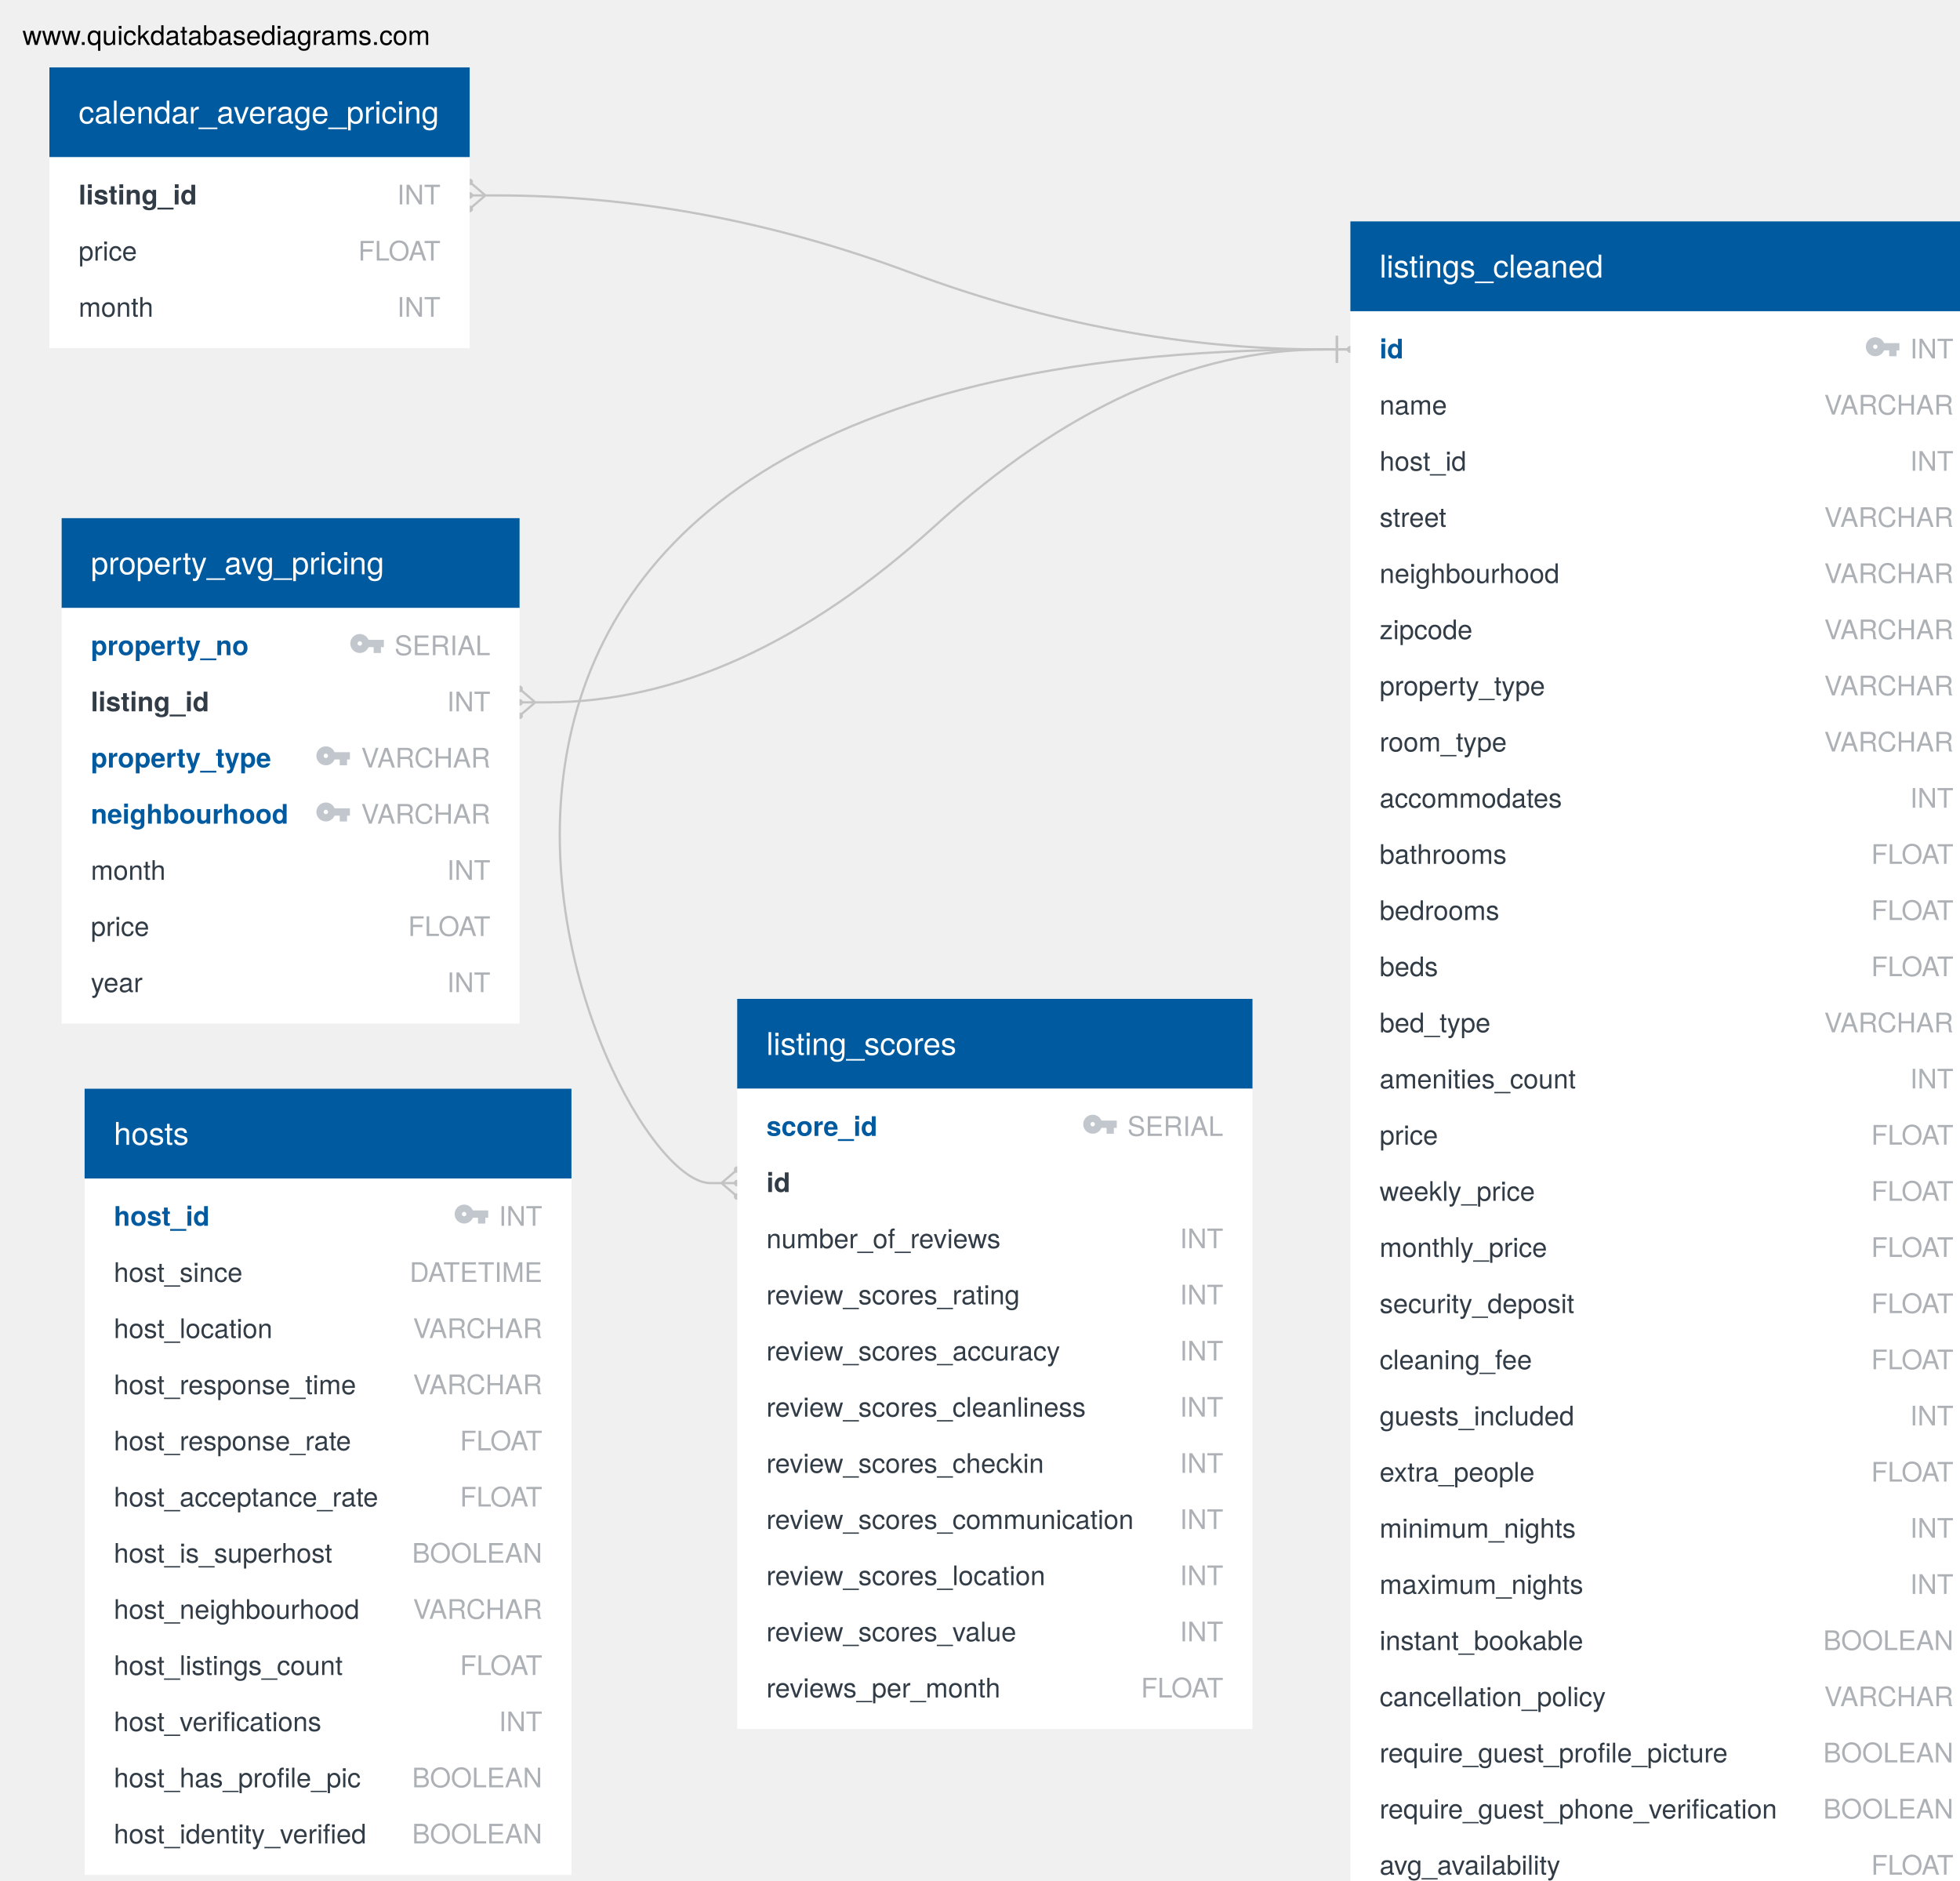
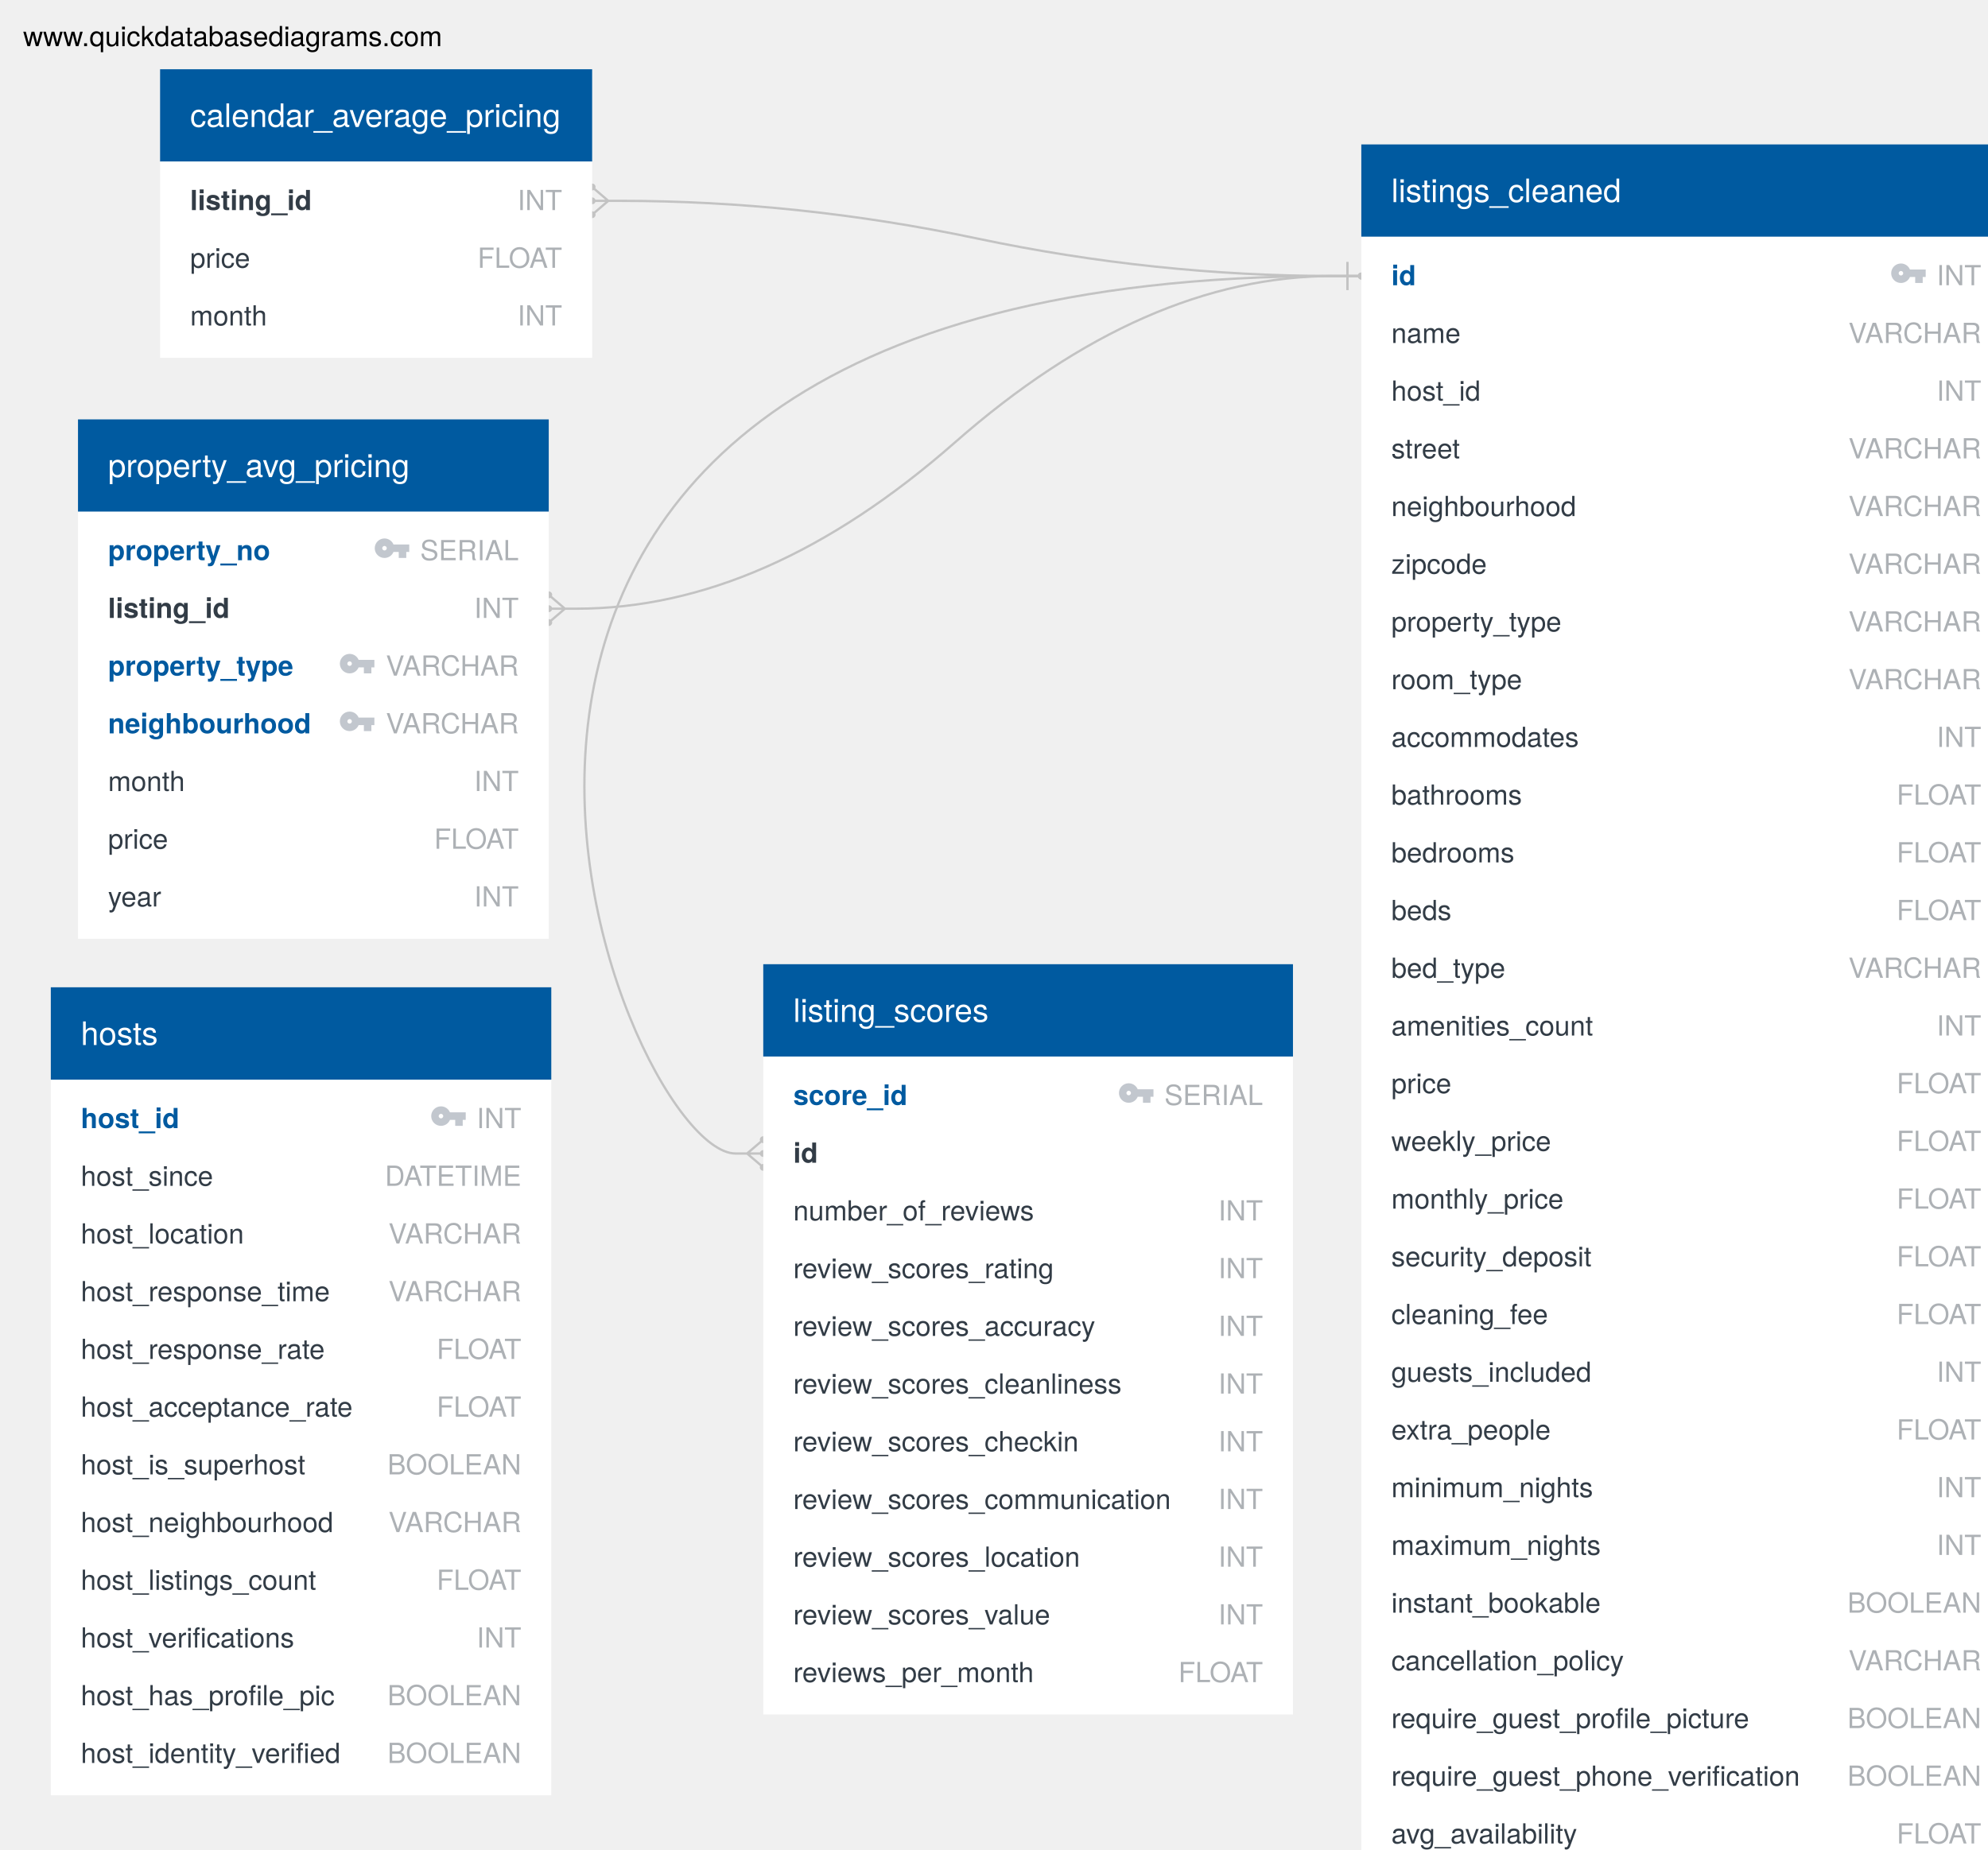
<svg xmlns="http://www.w3.org/2000/svg" class="diagram-root" style="background: #f5f6f6">
  <style>.diagram-root { font-family: "Helvetica Neue", sans-serif; font-size: 12px; } .t { overflow: visible; } .t-bg { y: 40; fill: #fff;   } .th { fill: #005aa0;   } .tht { fill: #fff; font-size: 14px;  } .tf { fill: #323c46; overflow: visible; } .tf.pk { fill: #005aa0; font-weight: bold; } .tf.fk { font-weight: bold; } .ty { fill: #adb1b5; font-weight: normal; text-anchor: end; } .r { fill: transparent; stroke: #c3c3c3; stroke-width: 1; } .l { stroke: 1; } .i { fill: #c2c7ce; stroke: #c2c7ce; } .i.ix { fill: #afb3b6; stroke: #000; } .fa { fill: transparent; overflow: visible; } .fa .bg.hover { fill: #f7f7f7; } .c { cy: 12; r: 4; stroke: #d2d2dc; fill: #d2d2dc; } .hr { fill: transparent; stroke: #323c46; stroke-opacity: 0.035; stroke-width: 13; } .dc { stroke: #fa5a3c; fill: #fa5a3c; } .x { stroke: white; stroke-width: 1; } .hl .th { fill: #1b9bff; } .hl .tht {  } .fhl .bg { fill: #e7f4ff; } .fhls .bg {  } .r.hl { stroke: #1b9bff; } .dim { opacity: 0.25; }</style>
-   <g class="drawing-wrapper" transform="translate(193.7778, 554.7778) scale(1,1)">
+   <g class="drawing-wrapper" transform="translate(177.11, 508.78) scale(1,1)">
    <g class="rs">
-       <path d="M 15.33 -467.78 m -1, 0 a 1,1 0 1,0 2,0 a 1,1 0 1,0 -2,0 M 15.33 -467.78 m -0.5, 0 a 0.5,0.5 0 1,0 1,0 a 0.5,0.5 0 1,0 -1,0  M15.33 -467.78 L15.33 -467.78 27.33 -467.78 M 15.33 -461.78 m -1, 0 a 1,1 0 1,0 2,0 a 1,1 0 1,0 -2,0 M 15.33 -461.78 m -0.5, 0 a 0.5,0.5 0 1,0 1,0 a 0.5,0.5 0 1,0 -1,0  M15.33 -461.78 L15.33 -461.78 22.33 -467.78 15.33 -473.78 M 15.33 -473.78 m -1, 0 a 1,1 0 1,0 2,0 a 1,1 0 1,0 -2,0 M 15.33 -473.78 m -0.5, 0 a 0.5,0.5 0 1,0 1,0 a 0.5,0.5 0 1,0 -1,0  M27.33 -467.78 Q 119.36 -467.78, 211.39 -433.5 T 395.44 -399.22 M 407.44 -399.22 m -1, 0 a 1,1 0 1,0 2,0 a 1,1 0 1,0 -2,0 M 407.44 -399.22 m -0.5, 0 a 0.5,0.5 0 1,0 1,0 a 0.5,0.5 0 1,0 -1,0  M407.44 -399.22 L407.44 -399.22 395.44 -399.22 M401.44 -393.22 L401.44 -393.22 401.44 -405.22" id="h2052758708" class="r" />
-       <path d="M 37.54 -242.11 m -1, 0 a 1,1 0 1,0 2,0 a 1,1 0 1,0 -2,0 M 37.54 -242.11 m -0.5, 0 a 0.5,0.5 0 1,0 1,0 a 0.5,0.5 0 1,0 -1,0  M37.54 -242.11 L37.54 -242.11 49.54 -242.11 M 37.54 -236.11 m -1, 0 a 1,1 0 1,0 2,0 a 1,1 0 1,0 -2,0 M 37.54 -236.11 m -0.5, 0 a 0.5,0.5 0 1,0 1,0 a 0.5,0.5 0 1,0 -1,0  M37.54 -236.11 L37.54 -236.11 44.54 -242.11 37.54 -248.11 M 37.54 -248.11 m -1, 0 a 1,1 0 1,0 2,0 a 1,1 0 1,0 -2,0 M 37.54 -248.11 m -0.5, 0 a 0.5,0.5 0 1,0 1,0 a 0.5,0.5 0 1,0 -1,0  M49.54 -242.11 Q 136.02 -242.11, 222.49 -320.67 T 395.44 -399.22 M 407.44 -399.22 m -1, 0 a 1,1 0 1,0 2,0 a 1,1 0 1,0 -2,0 M 407.44 -399.22 m -0.5, 0 a 0.5,0.5 0 1,0 1,0 a 0.5,0.5 0 1,0 -1,0  M407.44 -399.22 L407.44 -399.22 395.44 -399.22 M401.44 -393.22 L401.44 -393.22 401.44 -405.22" id="h579228245" class="r" />
-       <path d="M 134.44 -28.11 m -1, 0 a 1,1 0 1,0 2,0 a 1,1 0 1,0 -2,0 M 134.44 -28.11 m -0.5, 0 a 0.5,0.5 0 1,0 1,0 a 0.5,0.5 0 1,0 -1,0  M134.44 -28.11 L134.44 -28.11 122.44 -28.11 M 134.44 -22.11 m -1, 0 a 1,1 0 1,0 2,0 a 1,1 0 1,0 -2,0 M 134.44 -22.11 m -0.5, 0 a 0.5,0.5 0 1,0 1,0 a 0.5,0.5 0 1,0 -1,0  M134.44 -22.11 L134.44 -22.11 127.44 -28.11 134.44 -34.11 M 134.44 -34.11 m -1, 0 a 1,1 0 1,0 2,0 a 1,1 0 1,0 -2,0 M 134.44 -34.11 m -0.5, 0 a 0.5,0.5 0 1,0 1,0 a 0.5,0.5 0 1,0 -1,0  M122.44 -28.11 C 72.44 -28.11, -91.36 -399.22, 395.44 -399.22 M 407.44 -399.22 m -1, 0 a 1,1 0 1,0 2,0 a 1,1 0 1,0 -2,0 M 407.44 -399.22 m -0.5, 0 a 0.5,0.5 0 1,0 1,0 a 0.5,0.5 0 1,0 -1,0  M407.44 -399.22 L407.44 -399.22 395.44 -399.22 M401.44 -393.22 L401.44 -393.22 401.44 -405.22" id="h1505063055" class="r" />
+       <path d="M 79.33 -421.78 m -1, 0 a 1,1 0 1,0 2,0 a 1,1 0 1,0 -2,0 M 79.33 -421.78 m -0.5, 0 a 0.5,0.5 0 1,0 1,0 a 0.5,0.5 0 1,0 -1,0  M79.33 -421.78 L79.33 -421.78 91.33 -421.78 M 79.33 -415.78 m -1, 0 a 1,1 0 1,0 2,0 a 1,1 0 1,0 -2,0 M 79.33 -415.78 m -0.5, 0 a 0.5,0.5 0 1,0 1,0 a 0.5,0.5 0 1,0 -1,0  M79.33 -415.78 L79.33 -415.78 86.33 -421.78 79.33 -427.78 M 79.33 -427.78 m -1, 0 a 1,1 0 1,0 2,0 a 1,1 0 1,0 -2,0 M 79.33 -427.78 m -0.5, 0 a 0.5,0.5 0 1,0 1,0 a 0.5,0.5 0 1,0 -1,0  M91.33 -421.78 Q 168.61 -421.78, 245.89 -405.5 T 400.44 -389.22 M 412.44 -389.22 m -1, 0 a 1,1 0 1,0 2,0 a 1,1 0 1,0 -2,0 M 412.44 -389.22 m -0.5, 0 a 0.5,0.5 0 1,0 1,0 a 0.5,0.5 0 1,0 -1,0  M412.44 -389.22 L412.44 -389.22 400.44 -389.22 M406.44 -383.22 L406.44 -383.22 406.44 -395.22" id="h2052758708" class="r" />
+       <path d="M 60.54 -245.11 m -1, 0 a 1,1 0 1,0 2,0 a 1,1 0 1,0 -2,0 M 60.54 -245.11 m -0.5, 0 a 0.5,0.5 0 1,0 1,0 a 0.5,0.5 0 1,0 -1,0  M60.54 -245.11 L60.54 -245.11 72.54 -245.11 M 60.54 -239.11 m -1, 0 a 1,1 0 1,0 2,0 a 1,1 0 1,0 -2,0 M 60.54 -239.11 m -0.5, 0 a 0.5,0.5 0 1,0 1,0 a 0.5,0.5 0 1,0 -1,0  M60.54 -239.11 L60.54 -239.11 67.54 -245.11 60.54 -251.11 M 60.54 -251.11 m -1, 0 a 1,1 0 1,0 2,0 a 1,1 0 1,0 -2,0 M 60.54 -251.11 m -0.5, 0 a 0.5,0.5 0 1,0 1,0 a 0.5,0.5 0 1,0 -1,0  M72.54 -245.11 Q 154.51 -245.11, 236.49 -317.17 T 400.44 -389.22 M 412.44 -389.22 m -1, 0 a 1,1 0 1,0 2,0 a 1,1 0 1,0 -2,0 M 412.44 -389.22 m -0.5, 0 a 0.5,0.5 0 1,0 1,0 a 0.5,0.5 0 1,0 -1,0  M412.44 -389.22 L412.44 -389.22 400.44 -389.22 M406.44 -383.22 L406.44 -383.22 406.44 -395.22" id="h579228245" class="r" />
+       <path d="M 153.44 -9.11 m -1, 0 a 1,1 0 1,0 2,0 a 1,1 0 1,0 -2,0 M 153.44 -9.11 m -0.5, 0 a 0.5,0.5 0 1,0 1,0 a 0.5,0.5 0 1,0 -1,0  M153.44 -9.11 L153.44 -9.11 141.44 -9.11 M 153.44 -3.11 m -1, 0 a 1,1 0 1,0 2,0 a 1,1 0 1,0 -2,0 M 153.44 -3.11 m -0.5, 0 a 0.5,0.5 0 1,0 1,0 a 0.5,0.5 0 1,0 -1,0  M153.44 -3.11 L153.44 -3.11 146.44 -9.11 153.44 -15.11 M 153.44 -15.11 m -1, 0 a 1,1 0 1,0 2,0 a 1,1 0 1,0 -2,0 M 153.44 -15.11 m -0.5, 0 a 0.5,0.5 0 1,0 1,0 a 0.5,0.5 0 1,0 -1,0  M141.44 -9.11 C 91.44 -9.11, -63.96 -389.22, 400.44 -389.22 M 412.44 -389.22 m -1, 0 a 1,1 0 1,0 2,0 a 1,1 0 1,0 -2,0 M 412.44 -389.22 m -0.5, 0 a 0.5,0.5 0 1,0 1,0 a 0.5,0.5 0 1,0 -1,0  M412.44 -389.22 L412.44 -389.22 400.44 -389.22 M406.44 -383.22 L406.44 -383.22 406.44 -395.22" id="h1505063055" class="r" />
    </g>
    <g class="hrs" />
    <g class="ts">
-       <svg width="187.11" height="125" x="-171.78" y="-524.78" id="h1135681036" class="t">
+       <svg width="187.11" height="125" x="-107.78" y="-478.78" id="h1135681036" class="t">
        <rect height="40" width="187.11" class="th" />
        <text x="13" y="25" class="tht">calendar_average_pricing</text>
        <rect height="85" width="187.11" class="t-bg" />
        <text x="13" y="61" class="tf fk">listing_id<tspan x="174.11" class="ty">INT</tspan>
        </text>
        <text x="13" y="86" class="tf">price<tspan x="174.11" class="ty">FLOAT</tspan>
        </text>
        <text x="13" y="111" class="tf">month<tspan x="174.11" class="ty">INT</tspan>
        </text>
      </svg>
-       <svg width="203.87" height="225" x="-166.33" y="-324.11" id="h188878944" class="t">
+       <svg width="203.87" height="225" x="-143.33" y="-327.11" id="h188878944" class="t">
        <rect height="40" width="203.87" class="th" />
        <text x="13" y="25" class="tht">property_avg_pricing</text>
        <rect height="185" width="203.87" class="t-bg" />
        <text x="13" y="61" class="tf pk">property_no<tspan x="190.87" class="ty">SERIAL</tspan>
        </text>
        <path d="M7,14A2,2 0 0,1 5,12A2,2 0 0,1 7,10A2,2 0 0,1 9,12A2,2 0 0,1 7,14M12.65,10C11.83,7.67 9.61,6 7, 6A6, 6 0 0, 0 1, 12A6, 6 0 0, 0 7, 18C9.61, 18 11.83, 16.33 12.65, 14H17V18H21V14H23V10H12.65Z" class="i pk" transform="translate(128.1845, 48) scale(0.65)" />
        <text x="13" y="86" class="tf fk">listing_id<tspan x="190.87" class="ty">INT</tspan>
        </text>
        <text x="13" y="111" class="tf pk">property_type<tspan x="190.87" class="ty">VARCHAR</tspan>
        </text>
        <path d="M7,14A2,2 0 0,1 5,12A2,2 0 0,1 7,10A2,2 0 0,1 9,12A2,2 0 0,1 7,14M12.65,10C11.83,7.67 9.61,6 7, 6A6, 6 0 0, 0 1, 12A6, 6 0 0, 0 7, 18C9.61, 18 11.83, 16.33 12.65, 14H17V18H21V14H23V10H12.65Z" class="i pk" transform="translate(113.079, 98) scale(0.65)" />
        <text x="13" y="136" class="tf pk">neighbourhood<tspan x="190.87" class="ty">VARCHAR</tspan>
        </text>
        <path d="M7,14A2,2 0 0,1 5,12A2,2 0 0,1 7,10A2,2 0 0,1 9,12A2,2 0 0,1 7,14M12.65,10C11.83,7.67 9.61,6 7, 6A6, 6 0 0, 0 1, 12A6, 6 0 0, 0 7, 18C9.61, 18 11.83, 16.33 12.65, 14H17V18H21V14H23V10H12.65Z" class="i pk" transform="translate(113.079, 123) scale(0.65)" />
        <text x="13" y="161" class="tf">month<tspan x="190.87" class="ty">INT</tspan>
        </text>
        <text x="13" y="186" class="tf">price<tspan x="190.87" class="ty">FLOAT</tspan>
        </text>
        <text x="13" y="211" class="tf">year<tspan x="190.87" class="ty">INT</tspan>
        </text>
      </svg>
-       <svg width="229.4" height="325" x="134.44" y="-110.11" id="h537963756" class="t">
-         <rect height="40" width="229.4" class="th" />
-         <text x="13" y="25" class="tht">listing_scores</text>
-         <rect height="285" width="229.4" class="t-bg" />
-         <text x="13" y="61" class="tf pk">score_id<tspan x="216.4" class="ty">SERIAL</tspan>
-         </text>
-         <path d="M7,14A2,2 0 0,1 5,12A2,2 0 0,1 7,10A2,2 0 0,1 9,12A2,2 0 0,1 7,14M12.65,10C11.83,7.67 9.61,6 7, 6A6, 6 0 0, 0 1, 12A6, 6 0 0, 0 7, 18C9.61, 18 11.83, 16.33 12.65, 14H17V18H21V14H23V10H12.65Z" class="i pk" transform="translate(153.7145, 48) scale(0.65)" />
-         <text x="13" y="86" class="tf fk">id</text>
-         <text x="13" y="111" class="tf">number_of_reviews<tspan x="216.4" class="ty">INT</tspan>
-         </text>
-         <text x="13" y="136" class="tf">review_scores_rating<tspan x="216.4" class="ty">INT</tspan>
-         </text>
-         <text x="13" y="161" class="tf">review_scores_accuracy<tspan x="216.4" class="ty">INT</tspan>
-         </text>
-         <text x="13" y="186" class="tf">review_scores_cleanliness<tspan x="216.4" class="ty">INT</tspan>
-         </text>
-         <text x="13" y="211" class="tf">review_scores_checkin<tspan x="216.4" class="ty">INT</tspan>
-         </text>
-         <text x="13" y="236" class="tf">review_scores_communication<tspan x="216.4" class="ty">INT</tspan>
-         </text>
-         <text x="13" y="261" class="tf">review_scores_location<tspan x="216.4" class="ty">INT</tspan>
-         </text>
-         <text x="13" y="286" class="tf">review_scores_value<tspan x="216.4" class="ty">INT</tspan>
-         </text>
-         <text x="13" y="311" class="tf">reviews_per_month<tspan x="216.4" class="ty">FLOAT</tspan>
-         </text>
-       </svg>
-       <svg width="216.75" height="350" x="-156.11" y="-70.11" id="h154431352" class="t">
+       <svg width="216.75" height="350" x="-155.11" y="-81.11" id="h154431352" class="t">
        <rect height="40" width="216.75" class="th" />
        <text x="13" y="25" class="tht">hosts</text>
        <rect height="310" width="216.75" class="t-bg" />
        <text x="13" y="61" class="tf pk">host_id<tspan x="203.75" class="ty">INT</tspan>
        </text>
        <path d="M7,14A2,2 0 0,1 5,12A2,2 0 0,1 7,10A2,2 0 0,1 9,12A2,2 0 0,1 7,14M12.65,10C11.83,7.67 9.61,6 7, 6A6, 6 0 0, 0 1, 12A6, 6 0 0, 0 7, 18C9.61, 18 11.83, 16.33 12.65, 14H17V18H21V14H23V10H12.65Z" class="i pk" transform="translate(164.4199, 48) scale(0.65)" />
        <text x="13" y="86" class="tf">host_since<tspan x="203.75" class="ty">DATETIME</tspan>
        </text>
        <text x="13" y="111" class="tf">host_location<tspan x="203.75" class="ty">VARCHAR</tspan>
        </text>
        <text x="13" y="136" class="tf">host_response_time<tspan x="203.75" class="ty">VARCHAR</tspan>
        </text>
        <text x="13" y="161" class="tf">host_response_rate<tspan x="203.75" class="ty">FLOAT</tspan>
        </text>
        <text x="13" y="186" class="tf">host_acceptance_rate<tspan x="203.75" class="ty">FLOAT</tspan>
        </text>
        <text x="13" y="211" class="tf">host_is_superhost<tspan x="203.75" class="ty">BOOLEAN</tspan>
        </text>
        <text x="13" y="236" class="tf">host_neighbourhood<tspan x="203.75" class="ty">VARCHAR</tspan>
        </text>
        <text x="13" y="261" class="tf">host_listings_count<tspan x="203.75" class="ty">FLOAT</tspan>
        </text>
        <text x="13" y="286" class="tf">host_verifications<tspan x="203.75" class="ty">INT</tspan>
        </text>
        <text x="13" y="311" class="tf">host_has_profile_pic<tspan x="203.75" class="ty">BOOLEAN</tspan>
        </text>
        <text x="13" y="336" class="tf">host_identity_verified<tspan x="203.75" class="ty">BOOLEAN</tspan>
        </text>
      </svg>
-       <svg width="281.48" height="750" x="407.44" y="-456.22" id="h315491893" class="t">
+       <svg width="229.4" height="325" x="153.44" y="-91.11" id="h537963756" class="t">
+         <rect height="40" width="229.4" class="th" />
+         <text x="13" y="25" class="tht">listing_scores</text>
+         <rect height="285" width="229.4" class="t-bg" />
+         <text x="13" y="61" class="tf pk">score_id<tspan x="216.4" class="ty">SERIAL</tspan>
+         </text>
+         <path d="M7,14A2,2 0 0,1 5,12A2,2 0 0,1 7,10A2,2 0 0,1 9,12A2,2 0 0,1 7,14M12.65,10C11.83,7.67 9.61,6 7, 6A6, 6 0 0, 0 1, 12A6, 6 0 0, 0 7, 18C9.61, 18 11.83, 16.33 12.65, 14H17V18H21V14H23V10H12.65Z" class="i pk" transform="translate(153.7145, 48) scale(0.65)" />
+         <text x="13" y="86" class="tf fk">id</text>
+         <text x="13" y="111" class="tf">number_of_reviews<tspan x="216.4" class="ty">INT</tspan>
+         </text>
+         <text x="13" y="136" class="tf">review_scores_rating<tspan x="216.4" class="ty">INT</tspan>
+         </text>
+         <text x="13" y="161" class="tf">review_scores_accuracy<tspan x="216.4" class="ty">INT</tspan>
+         </text>
+         <text x="13" y="186" class="tf">review_scores_cleanliness<tspan x="216.4" class="ty">INT</tspan>
+         </text>
+         <text x="13" y="211" class="tf">review_scores_checkin<tspan x="216.4" class="ty">INT</tspan>
+         </text>
+         <text x="13" y="236" class="tf">review_scores_communication<tspan x="216.4" class="ty">INT</tspan>
+         </text>
+         <text x="13" y="261" class="tf">review_scores_location<tspan x="216.4" class="ty">INT</tspan>
+         </text>
+         <text x="13" y="286" class="tf">review_scores_value<tspan x="216.4" class="ty">INT</tspan>
+         </text>
+         <text x="13" y="311" class="tf">reviews_per_month<tspan x="216.4" class="ty">FLOAT</tspan>
+         </text>
+       </svg>
+       <svg width="281.48" height="750" x="412.44" y="-446.22" id="h315491893" class="t">
        <rect height="40" width="281.48" class="th" />
        <text x="13" y="25" class="tht">listings_cleaned</text>
        <rect height="710" width="281.48" class="t-bg" />
        <text x="13" y="61" class="tf pk">id<tspan x="268.48" class="ty">INT</tspan>
        </text>
        <path d="M7,14A2,2 0 0,1 5,12A2,2 0 0,1 7,10A2,2 0 0,1 9,12A2,2 0 0,1 7,14M12.65,10C11.83,7.67 9.61,6 7, 6A6, 6 0 0, 0 1, 12A6, 6 0 0, 0 7, 18C9.61, 18 11.83, 16.33 12.65, 14H17V18H21V14H23V10H12.65Z" class="i pk" transform="translate(229.1499, 48) scale(0.65)" />
        <text x="13" y="86" class="tf">name<tspan x="268.48" class="ty">VARCHAR</tspan>
        </text>
        <text x="13" y="111" class="tf">host_id<tspan x="268.48" class="ty">INT</tspan>
        </text>
        <text x="13" y="136" class="tf">street<tspan x="268.48" class="ty">VARCHAR</tspan>
        </text>
        <text x="13" y="161" class="tf">neighbourhood<tspan x="268.48" class="ty">VARCHAR</tspan>
        </text>
        <text x="13" y="186" class="tf">zipcode<tspan x="268.48" class="ty">VARCHAR</tspan>
        </text>
        <text x="13" y="211" class="tf">property_type<tspan x="268.48" class="ty">VARCHAR</tspan>
        </text>
        <text x="13" y="236" class="tf">room_type<tspan x="268.48" class="ty">VARCHAR</tspan>
        </text>
        <text x="13" y="261" class="tf">accommodates<tspan x="268.48" class="ty">INT</tspan>
        </text>
        <text x="13" y="286" class="tf">bathrooms<tspan x="268.48" class="ty">FLOAT</tspan>
        </text>
        <text x="13" y="311" class="tf">bedrooms<tspan x="268.48" class="ty">FLOAT</tspan>
        </text>
        <text x="13" y="336" class="tf">beds<tspan x="268.48" class="ty">FLOAT</tspan>
        </text>
        <text x="13" y="361" class="tf">bed_type<tspan x="268.48" class="ty">VARCHAR</tspan>
        </text>
        <text x="13" y="386" class="tf">amenities_count<tspan x="268.48" class="ty">INT</tspan>
        </text>
        <text x="13" y="411" class="tf">price<tspan x="268.48" class="ty">FLOAT</tspan>
        </text>
        <text x="13" y="436" class="tf">weekly_price<tspan x="268.48" class="ty">FLOAT</tspan>
        </text>
        <text x="13" y="461" class="tf">monthly_price<tspan x="268.48" class="ty">FLOAT</tspan>
        </text>
        <text x="13" y="486" class="tf">security_deposit<tspan x="268.48" class="ty">FLOAT</tspan>
        </text>
        <text x="13" y="511" class="tf">cleaning_fee<tspan x="268.48" class="ty">FLOAT</tspan>
        </text>
        <text x="13" y="536" class="tf">guests_included<tspan x="268.48" class="ty">INT</tspan>
        </text>
        <text x="13" y="561" class="tf">extra_people<tspan x="268.48" class="ty">FLOAT</tspan>
        </text>
        <text x="13" y="586" class="tf">minimum_nights<tspan x="268.48" class="ty">INT</tspan>
        </text>
        <text x="13" y="611" class="tf">maximum_nights<tspan x="268.48" class="ty">INT</tspan>
        </text>
        <text x="13" y="636" class="tf">instant_bookable<tspan x="268.48" class="ty">BOOLEAN</tspan>
        </text>
        <text x="13" y="661" class="tf">cancellation_policy<tspan x="268.48" class="ty">VARCHAR</tspan>
        </text>
        <text x="13" y="686" class="tf">require_guest_profile_picture<tspan x="268.48" class="ty">BOOLEAN</tspan>
        </text>
        <text x="13" y="711" class="tf">require_guest_phone_verification<tspan x="268.48" class="ty">BOOLEAN</tspan>
        </text>
        <text x="13" y="736" class="tf">avg_availability<tspan x="268.48" class="ty">FLOAT</tspan>
        </text>
      </svg>
    </g>
  </g>
  <text class="qdbd-link" x="10" y="20">www.quickdatabasediagrams.com</text>
</svg>
